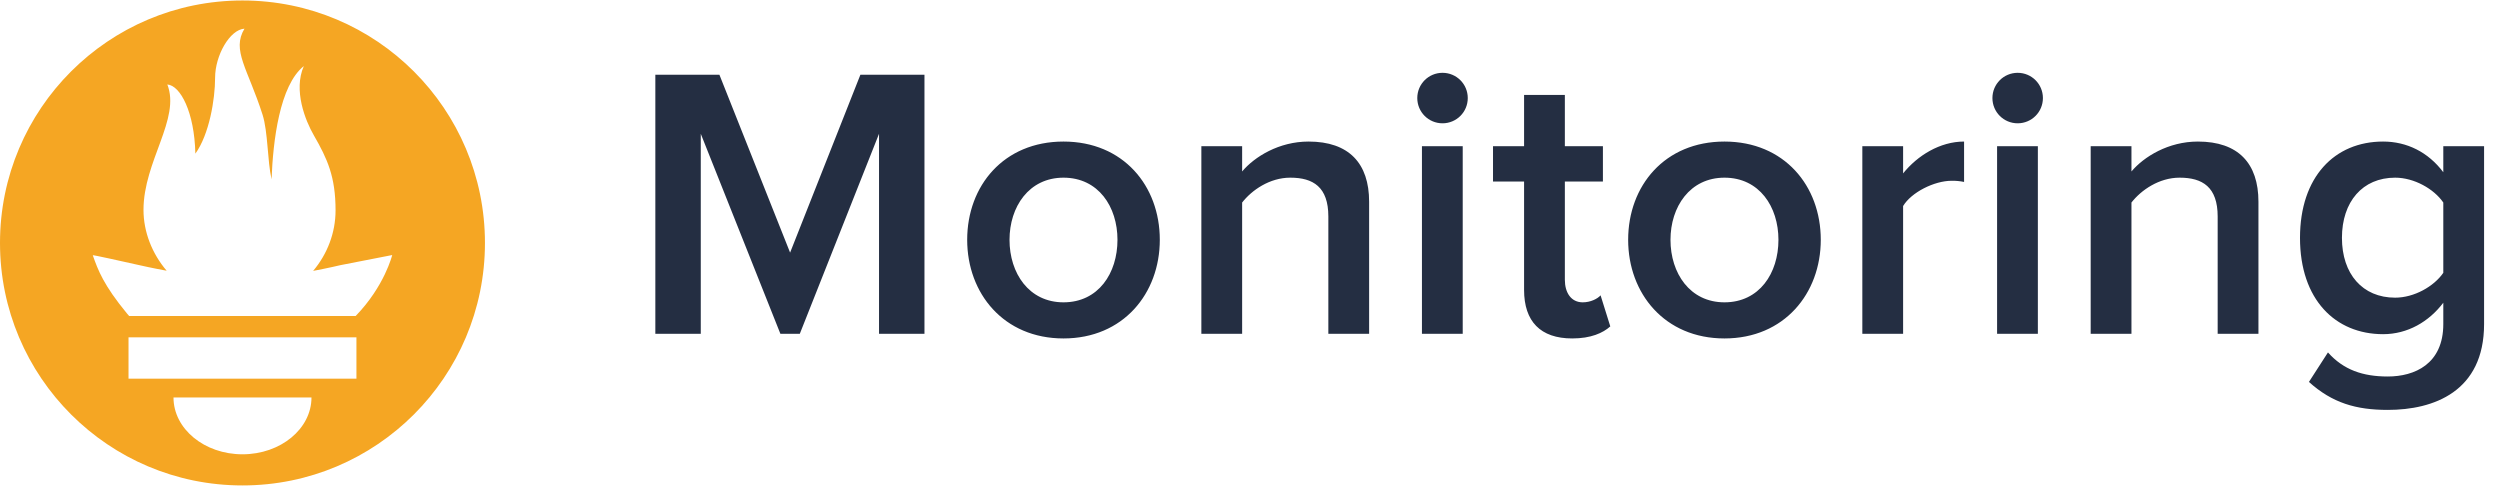
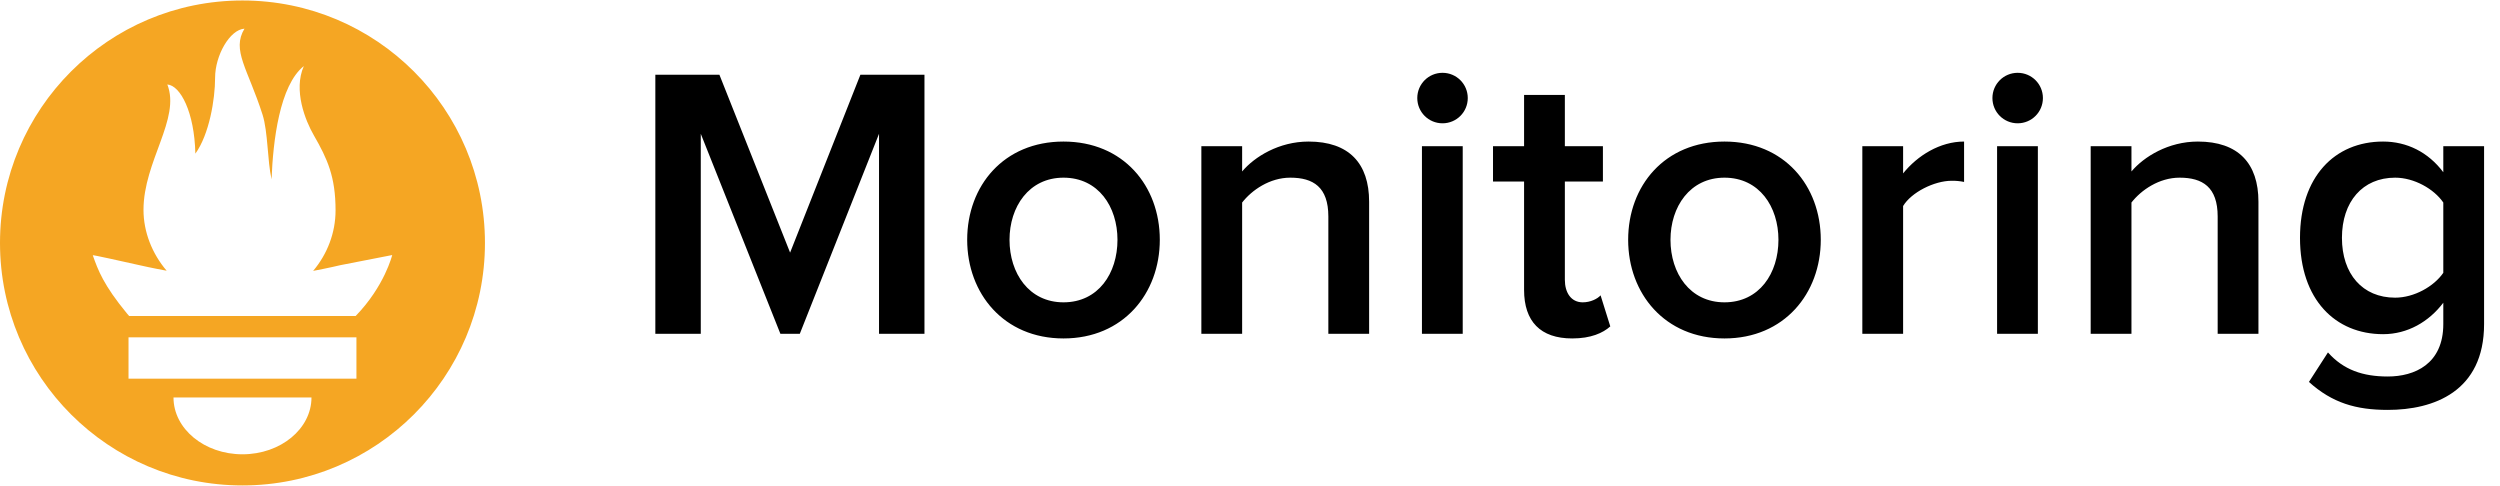
<svg xmlns="http://www.w3.org/2000/svg" width="103" height="20" viewBox="0 0 103 20">
  <g fill="none" fill-rule="nonzero">
-     <path fill="#242E42" d="M38.088 13.752h-1.872v-8.24l-3.264 8.24h-.8l-3.28-8.24v8.24H27V3.08h2.64l2.912 7.328 2.896-7.328h2.64v10.672zm5.728.192c-2.464 0-3.968-1.856-3.968-4.064 0-2.224 1.504-4.048 3.968-4.048s3.968 1.824 3.968 4.048c0 2.208-1.504 4.064-3.968 4.064zm0-1.488c1.44 0 2.224-1.2 2.224-2.576 0-1.36-.784-2.56-2.224-2.56-1.424 0-2.224 1.2-2.224 2.56 0 1.376.8 2.576 2.224 2.576zm12.592 1.296h-1.68V8.92c0-1.216-.624-1.6-1.568-1.6-.848 0-1.584.512-1.984 1.024v5.408h-1.68V6.024h1.68v1.04c.512-.608 1.52-1.232 2.736-1.232 1.664 0 2.496.896 2.496 2.48v5.44zm3.024-8.672c-.576 0-1.04-.464-1.04-1.04 0-.576.464-1.04 1.04-1.04.576 0 1.04.464 1.04 1.04 0 .576-.464 1.04-1.04 1.04zm.832 8.672h-1.68V6.024h1.68v7.728zm4.512.192c-1.312 0-1.984-.704-1.984-2V7.48h-1.28V6.024h1.28V3.912h1.68v2.112h1.568V7.48h-1.568v4.048c0 .528.256.928.736.928.32 0 .608-.144.736-.288l.4 1.28c-.304.272-.8.496-1.568.496zm6.272 0c-2.464 0-3.968-1.856-3.968-4.064 0-2.224 1.504-4.048 3.968-4.048s3.968 1.824 3.968 4.048c0 2.208-1.504 4.064-3.968 4.064zm0-1.488c1.44 0 2.224-1.2 2.224-2.576 0-1.36-.784-2.56-2.224-2.56-1.424 0-2.224 1.2-2.224 2.56 0 1.376.8 2.576 2.224 2.576zm7.36 1.296h-1.68V6.024h1.68v1.12c.592-.736 1.52-1.312 2.512-1.312v1.664a2.319 2.319 0 0 0-.512-.048c-.72 0-1.664.48-2 1.04v5.264zm4.72-8.672c-.576 0-1.04-.464-1.04-1.04 0-.576.464-1.04 1.04-1.04.576 0 1.04.464 1.04 1.04 0 .576-.464 1.04-1.04 1.04zm.832 8.672h-1.68V6.024h1.68v7.728zm9.088 0h-1.68V8.92c0-1.216-.624-1.6-1.568-1.6-.848 0-1.584.512-1.984 1.024v5.408h-1.68V6.024h1.68v1.04c.512-.608 1.52-1.232 2.736-1.232 1.664 0 2.496.896 2.496 2.48v5.44zm5.328 3.136c-1.312 0-2.288-.288-3.248-1.152l.784-1.216c.64.72 1.44.992 2.464.992 1.104 0 2.288-.512 2.288-2.16v-.88c-.592.784-1.472 1.296-2.48 1.296-1.968 0-3.424-1.424-3.424-3.968 0-2.512 1.424-3.968 3.424-3.968.976 0 1.856.432 2.48 1.264V6.024h1.68v7.328c0 2.784-2.08 3.536-3.968 3.536zm.304-4.624c.784 0 1.6-.464 1.984-1.024V8.344c-.384-.56-1.2-1.024-1.984-1.024-1.344 0-2.192.992-2.192 2.48s.848 2.464 2.192 2.464z" />
+     <path fill="currentColor" d="M38.088 13.752h-1.872v-8.24l-3.264 8.24h-.8l-3.28-8.24v8.24H27V3.08h2.64l2.912 7.328 2.896-7.328h2.64v10.672zm5.728.192c-2.464 0-3.968-1.856-3.968-4.064 0-2.224 1.504-4.048 3.968-4.048s3.968 1.824 3.968 4.048c0 2.208-1.504 4.064-3.968 4.064zm0-1.488c1.44 0 2.224-1.2 2.224-2.576 0-1.36-.784-2.56-2.224-2.56-1.424 0-2.224 1.2-2.224 2.56 0 1.376.8 2.576 2.224 2.576zm12.592 1.296h-1.68V8.92c0-1.216-.624-1.6-1.568-1.6-.848 0-1.584.512-1.984 1.024v5.408h-1.68V6.024h1.68v1.04c.512-.608 1.52-1.232 2.736-1.232 1.664 0 2.496.896 2.496 2.48v5.44zm3.024-8.672c-.576 0-1.04-.464-1.04-1.04 0-.576.464-1.04 1.04-1.04.576 0 1.04.464 1.04 1.04 0 .576-.464 1.04-1.04 1.04zm.832 8.672h-1.68V6.024h1.68v7.728zm4.512.192c-1.312 0-1.984-.704-1.984-2V7.48h-1.28V6.024h1.28V3.912h1.68v2.112h1.568V7.48h-1.568v4.048c0 .528.256.928.736.928.32 0 .608-.144.736-.288l.4 1.28c-.304.272-.8.496-1.568.496zm6.272 0c-2.464 0-3.968-1.856-3.968-4.064 0-2.224 1.504-4.048 3.968-4.048s3.968 1.824 3.968 4.048c0 2.208-1.504 4.064-3.968 4.064zm0-1.488c1.44 0 2.224-1.2 2.224-2.576 0-1.36-.784-2.56-2.224-2.56-1.424 0-2.224 1.2-2.224 2.56 0 1.376.8 2.576 2.224 2.576zm7.36 1.296h-1.68V6.024h1.68v1.12c.592-.736 1.52-1.312 2.512-1.312v1.664a2.319 2.319 0 0 0-.512-.048c-.72 0-1.664.48-2 1.04v5.264zm4.72-8.672c-.576 0-1.04-.464-1.04-1.04 0-.576.464-1.04 1.04-1.04.576 0 1.04.464 1.04 1.04 0 .576-.464 1.04-1.04 1.04zm.832 8.672h-1.68V6.024h1.68v7.728zm9.088 0h-1.68V8.92c0-1.216-.624-1.6-1.568-1.6-.848 0-1.584.512-1.984 1.024v5.408h-1.68V6.024h1.68v1.04c.512-.608 1.52-1.232 2.736-1.232 1.664 0 2.496.896 2.496 2.48v5.44zm5.328 3.136c-1.312 0-2.288-.288-3.248-1.152l.784-1.216c.64.72 1.44.992 2.464.992 1.104 0 2.288-.512 2.288-2.16v-.88c-.592.784-1.472 1.296-2.48 1.296-1.968 0-3.424-1.424-3.424-3.968 0-2.512 1.424-3.968 3.424-3.968.976 0 1.856.432 2.48 1.264V6.024h1.68v7.328c0 2.784-2.08 3.536-3.968 3.536zm.304-4.624c.784 0 1.6-.464 1.984-1.024V8.344c-.384-.56-1.2-1.024-1.984-1.024-1.344 0-2.192.992-2.192 2.48s.848 2.464 2.192 2.464z" />
    <path fill="#F5A623" d="M9.99.02C4.473.02 0 4.491 0 10.01 0 15.526 4.473 20 9.99 20c5.518 0 9.99-4.473 9.99-9.99 0-5.518-4.473-9.99-9.99-9.99zm0 18.697c-1.57 0-2.842-1.049-2.842-2.342h5.685c0 1.293-1.273 2.342-2.843 2.342zm4.695-3.117h-9.39v-1.703h9.39V15.6zm-.033-2.58h-9.33c-.031-.035-.063-.07-.093-.107-.961-1.167-1.188-1.776-1.407-2.397-.004-.02 1.165.239 1.994.425 0 0 .427.099 1.05.213-.598-.702-.954-1.595-.954-2.507 0-2.003 1.536-3.753.982-5.167.54.044 1.116 1.138 1.155 2.85.573-.793.813-2.24.813-3.127 0-.919.606-1.986 1.211-2.022-.54.89.14 1.652.744 3.543.226.71.197 1.907.372 2.665.058-1.575.33-3.873 1.328-4.666-.44.999.065 2.249.412 2.85.558.97.896 1.704.896 3.094 0 .931-.344 1.808-.924 2.494.66-.124 1.116-.235 1.116-.235l2.142-.418s-.311 1.28-1.507 2.512z" />
  </g>
</svg>
